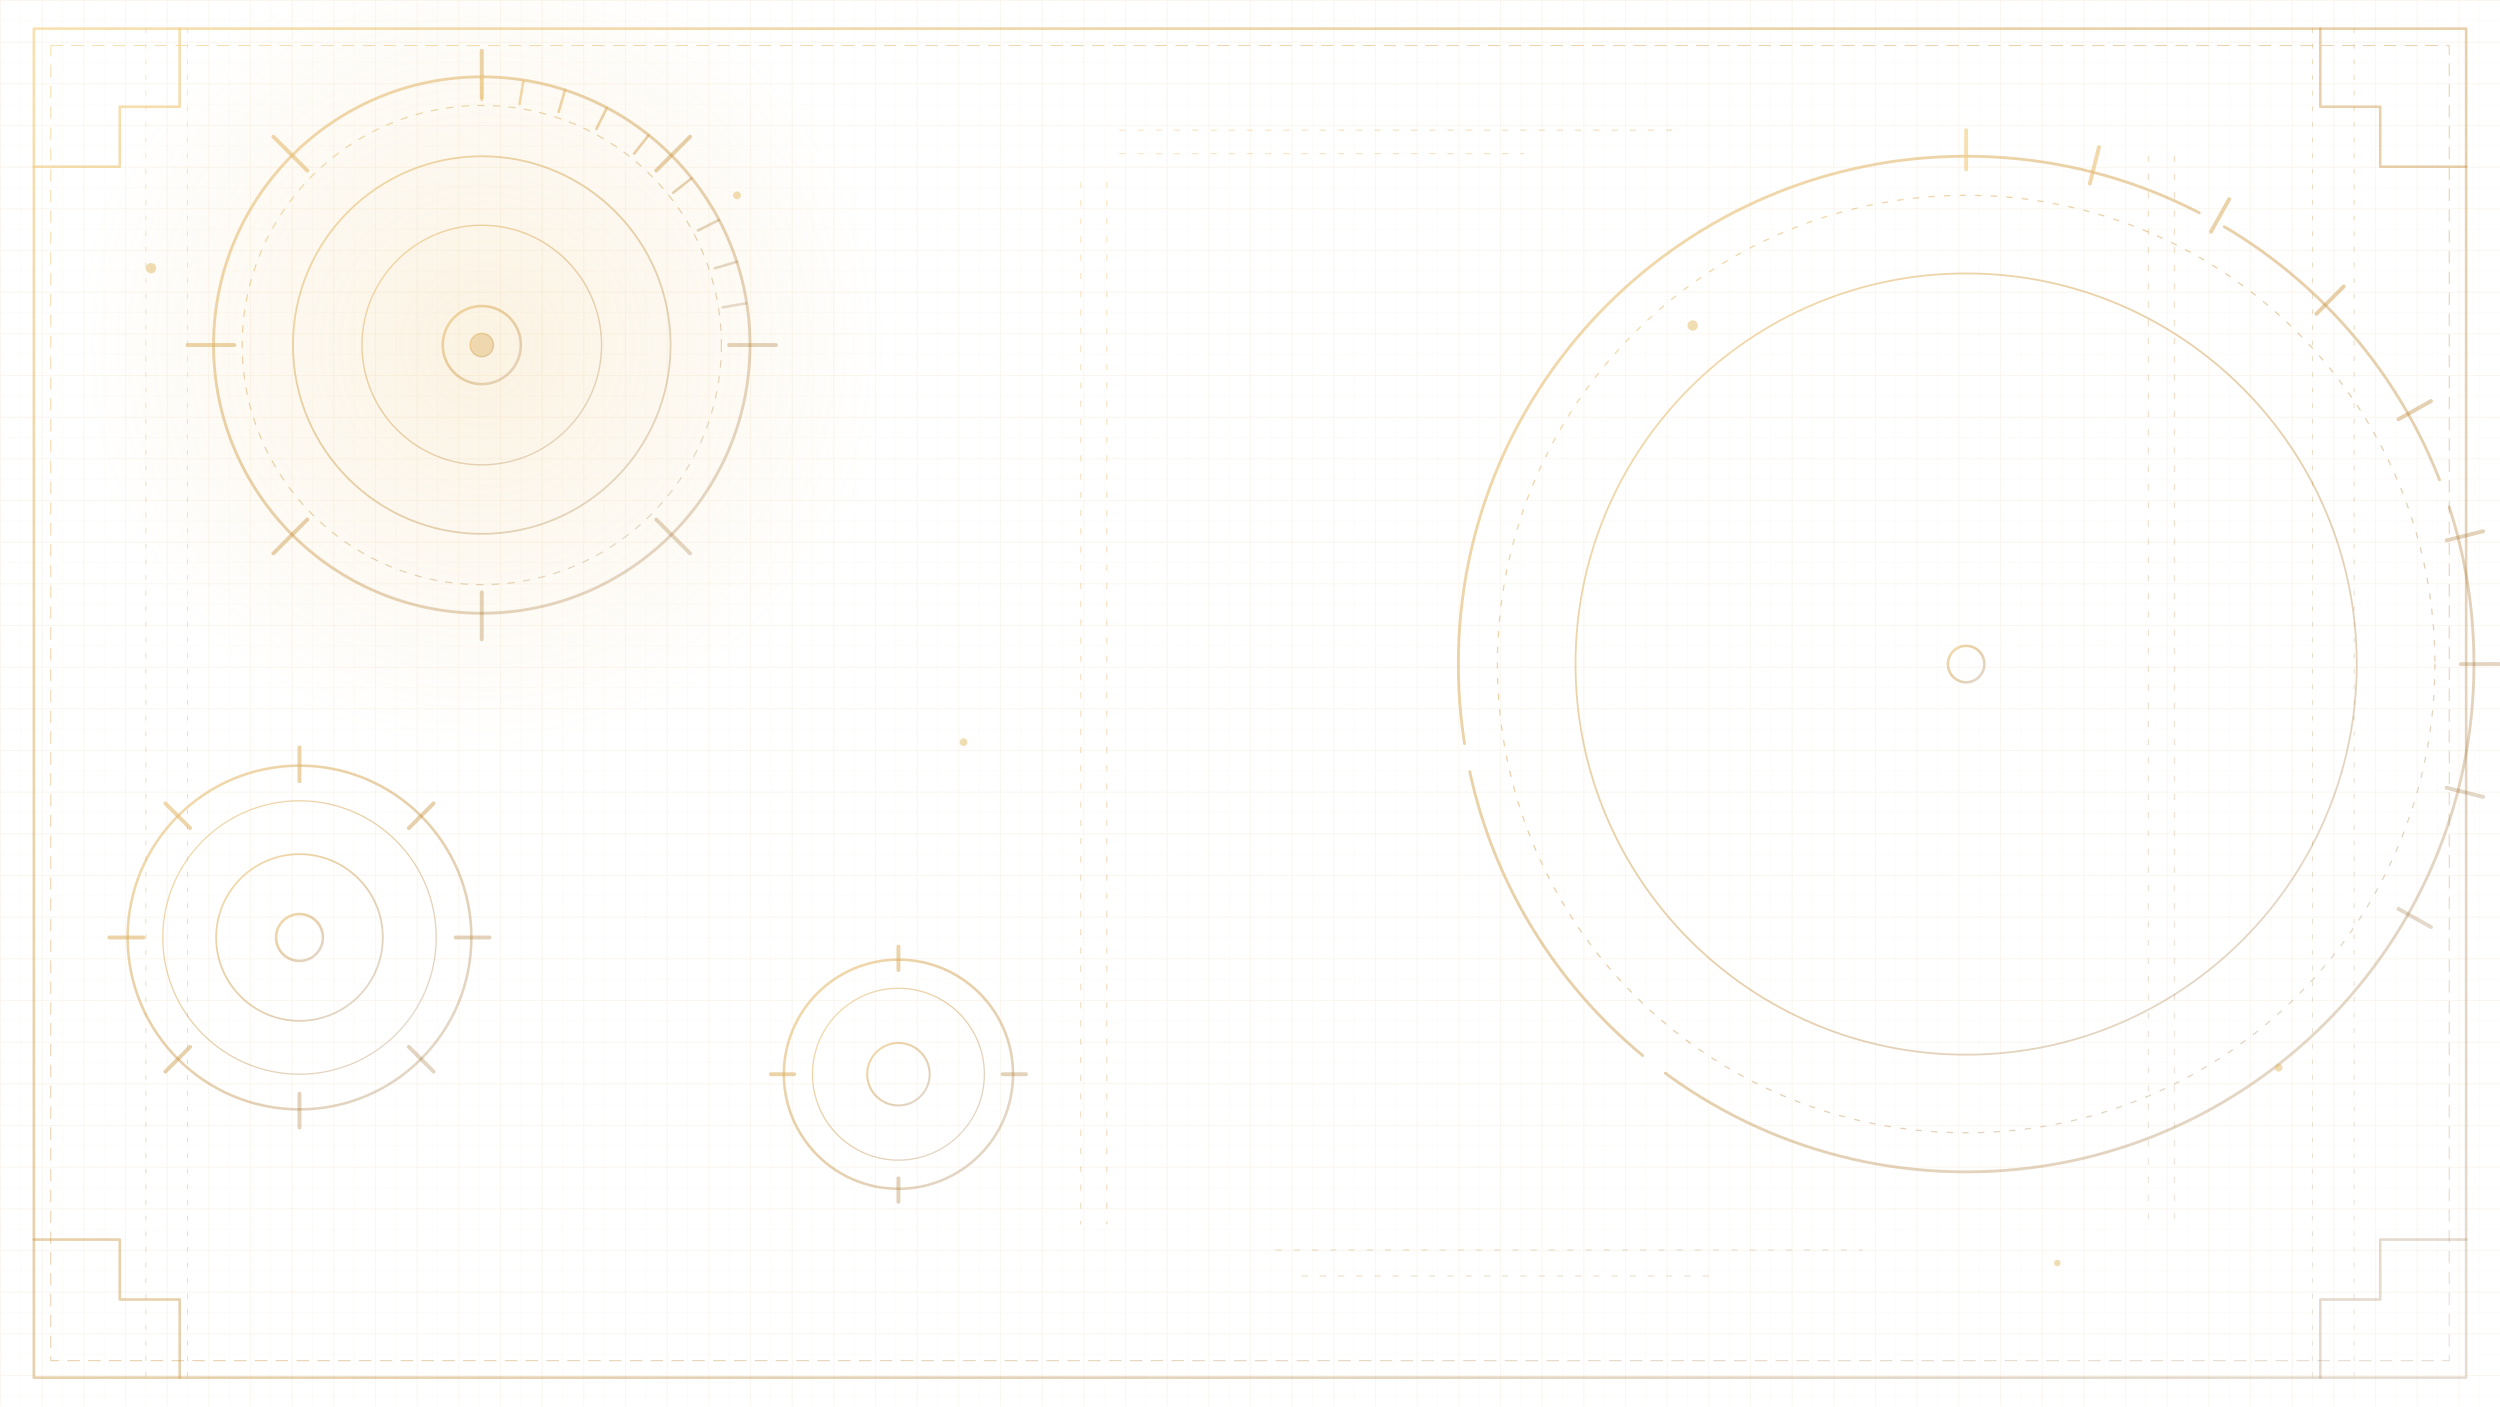
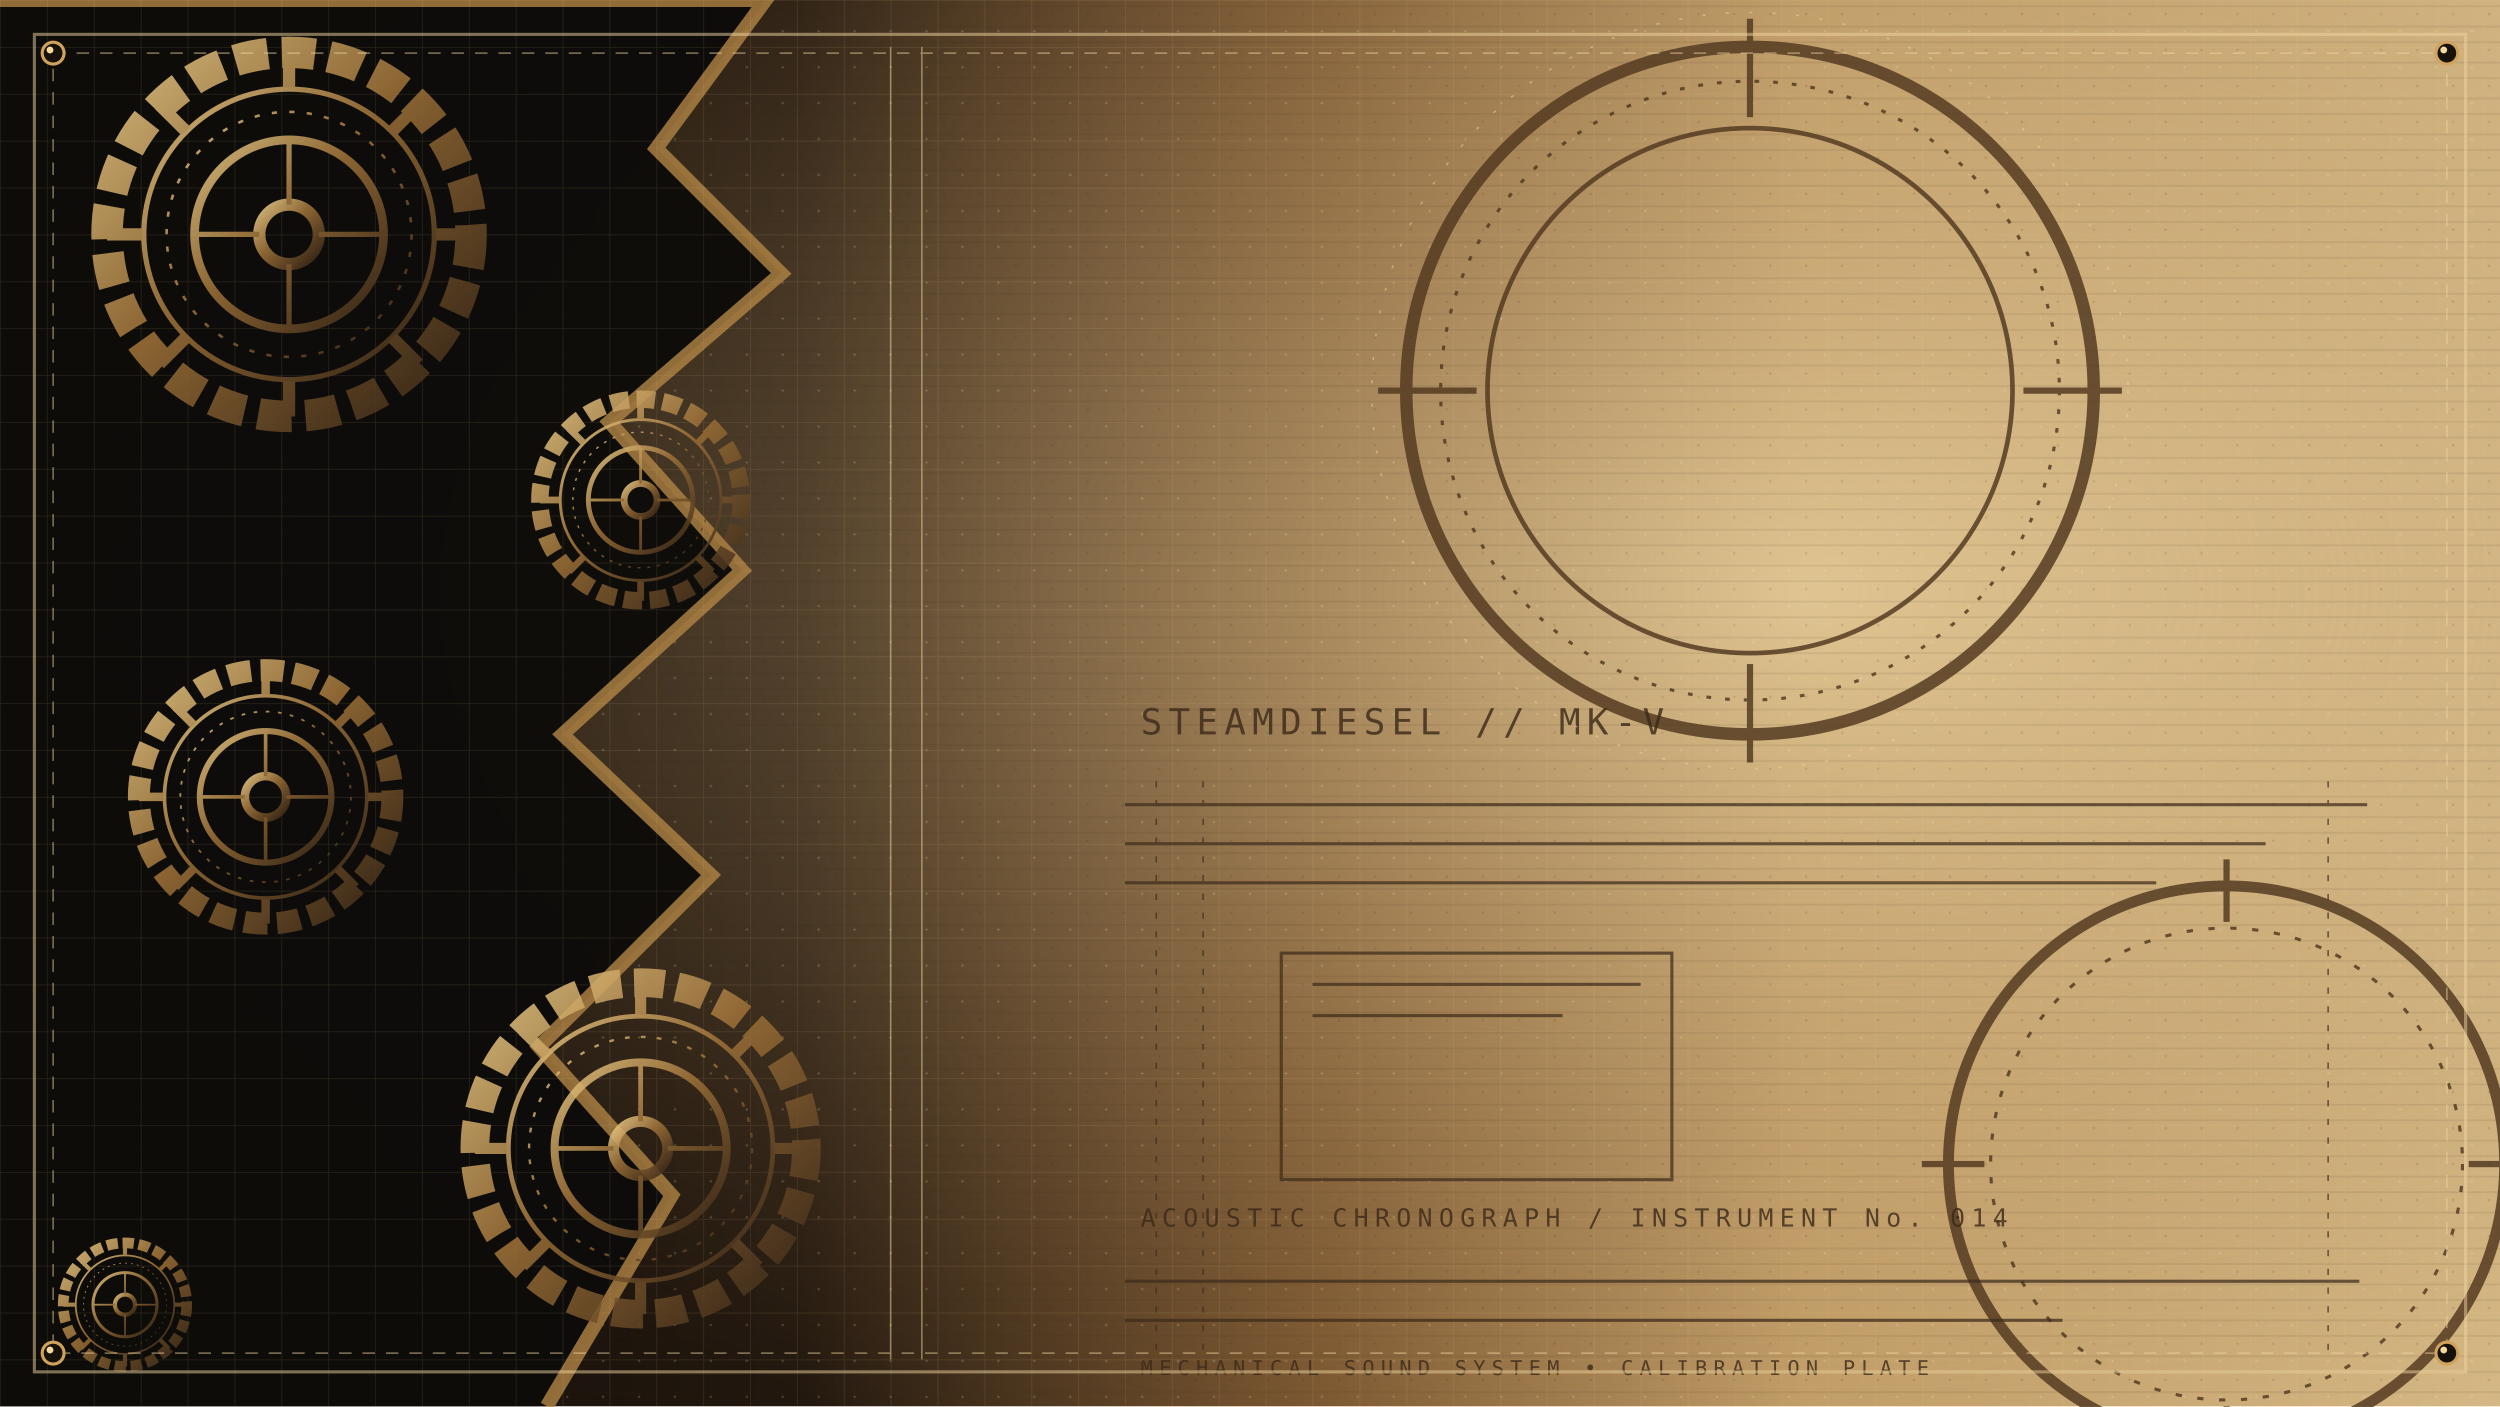
- <svg xmlns="http://www.w3.org/2000/svg" viewBox="0 0 1920 1080" fill="none">
+ <svg xmlns="http://www.w3.org/2000/svg" viewBox="0 0 1600 900">
  <defs>
-     <pattern id="grid" width="32" height="32" patternUnits="userSpaceOnUse">
-       <path d="M32 0H0V32" stroke="#D6A44E" stroke-opacity=".18" stroke-width=".7" />
-       <path d="M16 0V32M0 16H32" stroke="#D6A44E" stroke-opacity=".055" stroke-width=".45" />
+     <linearGradient id="field" x1="0" y1="0" x2="1" y2="0">
+       <stop stop-color="#100d09" />
+       <stop offset=".32" stop-color="#21170e" />
+       <stop offset=".53" stop-color="#79552f" />
+       <stop offset=".72" stop-color="#c5a16a" />
+       <stop offset="1" stop-color="#d8bc88" />
+     </linearGradient>
+     <radialGradient id="paperGlow" cx=".72" cy=".42" r=".7">
+       <stop stop-color="#ead3a1" stop-opacity=".72" />
+       <stop offset="1" stop-color="#9b7447" stop-opacity="0" />
+     </radialGradient>
+     <linearGradient id="brass" x1="0" y1="0" x2="1" y2="1">
+       <stop stop-color="#f2d28d" />
+       <stop offset=".45" stop-color="#9e7138" />
+       <stop offset="1" stop-color="#352416" />
+     </linearGradient>
+     <pattern id="paperGrain" width="23" height="23" patternUnits="userSpaceOnUse">
+       <path d="M0 4H23M0 17H23" stroke="#3c2918" stroke-opacity=".09" />
+       <circle cx="6" cy="9" r=".8" fill="#382516" opacity=".14" />
+       <circle cx="18" cy="20" r=".7" fill="#fff0c9" opacity=".24" />
    </pattern>
-     <linearGradient id="gold" x1="0" y1="0" x2="1" y2="1">
-       <stop stop-color="#F4D28C" stop-opacity=".68" />
-       <stop offset=".55" stop-color="#C28A32" stop-opacity=".4" />
-       <stop offset="1" stop-color="#80531D" stop-opacity=".2" />
-     </linearGradient>
-     <radialGradient id="fade">
-       <stop stop-color="#E9B95D" stop-opacity=".18" />
-       <stop offset="1" stop-color="#E9B95D" stop-opacity="0" />
-     </radialGradient>
+     <pattern id="blueprintGrid" width="30" height="30" patternUnits="userSpaceOnUse">
+       <path d="M30 0H0V30" fill="none" stroke="#e6c98e" stroke-opacity=".17" stroke-width="1" />
+     </pattern>
+     <filter id="blur">
+       <feGaussianBlur stdDeviation="18" />
+     </filter>
+     <g id="gear" fill="none" stroke="url(#brass)" stroke-linejoin="round">
+       <circle r="104" stroke-width="18" stroke-dasharray="19 8" />
+       <circle r="83" stroke-width="3" />
+       <circle r="54" stroke-width="5" />
+       <circle r="17" stroke-width="7" />
+       <circle r="70" stroke-width="1.5" stroke-dasharray="3 7" />
+       <path d="M0-104V-84M0 84V104M-104 0H-84M84 0H104M-74-74L-59-59M59 59L74 74M74-74L59-59M-59 59L-74 74" stroke-width="7" />
+       <path d="M0-54V-17M0 17V54M-54 0H-17M17 0H54" stroke-width="3" />
+     </g>
+     <g id="rivet">
+       <circle r="7" fill="#17110b" stroke="#d0a35c" stroke-width="2" />
+       <circle cx="-2" cy="-2" r="2.2" fill="#f4d99d" />
+     </g>
  </defs>
-   <rect width="1920" height="1080" fill="url(#grid)" />
-   <g stroke="url(#gold)" stroke-linecap="round" stroke-linejoin="round">
-     <rect x="26" y="22" width="1868" height="1036" stroke-width="2" />
-     <rect x="39" y="35" width="1842" height="1010" stroke-width=".8" stroke-dasharray="9 7" />
-     <path d="M26 128H92V82H138V22M1894 128H1828V82H1782V22M26 952H92V998H138V1058M1894 952H1828V998H1782V1058" stroke-width="2" />
-     <path d="M112 22V1058M144 22V1058M1776 22V1058M1808 22V1058" stroke-width=".8" stroke-dasharray="3 9" opacity=".7" />
-     <g transform="translate(370 265)">
-       <circle r="206" stroke-width="2.2" />
-       <circle r="184" stroke-width=".9" stroke-dasharray="5 7" />
-       <circle r="145" stroke-width="1.4" />
-       <circle r="92" stroke-width="1.1" />
-       <circle r="30" stroke-width="2" />
-       <circle r="9" fill="#D5A24A" fill-opacity=".35" />
-       <path d="M0-226V-190M0 190V226M-226 0H-190M190 0H226M-160-160L-134-134M134 134L160 160M160-160L134-134M-134 134L-160 160" stroke-width="3" />
-       <path d="M0-206V-188M32-203L29-185M64-196L59-179M96-182L88-166M128-161L117-147M161-128L147-117M182-96L166-88M196-64L179-59M203-32L185-29" stroke-width="2" />
-     </g>
-     <g transform="translate(230 720)">
-       <circle r="132" stroke-width="2" />
-       <circle r="105" stroke-width="1" />
-       <circle r="64" stroke-width="1.4" />
-       <circle r="18" stroke-width="2" />
-       <path d="M0-146V-120M0 120V146M-146 0H-120M120 0H146M-103-103L-84-84M84 84L103 103M103-103L84-84M-84 84L-103 103" stroke-width="3" />
-     </g>
-     <g transform="translate(690 825)">
-       <circle r="88" stroke-width="2" />
-       <circle r="66" stroke-width="1" />
-       <circle r="24" stroke-width="1.6" />
-       <path d="M0-98V-80M0 80V98M-98 0H-80M80 0H98" stroke-width="3" />
-     </g>
-     <g transform="translate(1510 510)">
-       <circle r="390" stroke-width="2.2" stroke-dasharray="860 22 260 22" />
-       <circle r="360" stroke-width="1" stroke-dasharray="4 8" />
-       <circle r="300" stroke-width="1.4" />
-       <circle r="14" stroke-width="2" />
-       <path d="M0-410V-380M102-397L95-369M202-357L188-332M290-290L269-269M357-202L332-188M397-102L369-95M410 0H380M397 102L369 95M357 202L332 188" stroke-width="3" />
-     </g>
-     <path d="M860 100H1290M860 118H1170M980 960H1430M1000 980H1320M830 140V940M850 140V940M1650 120V940M1670 120V940" stroke-width="1" opacity=".65" stroke-dasharray="4 10" />
-     <g fill="#E2B75F" stroke="none" opacity=".48">
-       <circle cx="116" cy="206" r="4" />
-       <circle cx="566" cy="150" r="3" />
-       <circle cx="740" cy="570" r="3" />
-       <circle cx="1300" cy="250" r="4" />
-       <circle cx="1750" cy="820" r="3" />
-       <circle cx="1580" cy="970" r="2.5" />
-     </g>
+   <rect width="1600" height="900" fill="url(#field)" />
+   <rect width="1600" height="900" fill="url(#paperGlow)" />
+   <rect width="1600" height="900" fill="url(#paperGrain)" />
+   <path d="M0 0H490L420 95 500 175 390 270 475 365 360 470 455 560 345 670 430 765 350 900H0Z" fill="#0d0b09" opacity=".96" />
+   <path d="M0 0H490L420 95 500 175 390 270 475 365 360 470 455 560 345 670 430 765 350 900" fill="none" stroke="#b18445" stroke-width="9" opacity=".8" />
+   <rect width="1600" height="900" fill="url(#blueprintGrid)" opacity=".7" />
+   <g opacity=".86">
+     <use href="#gear" transform="translate(185 150) scale(1.12)" />
+     <use href="#gear" transform="translate(410 320) scale(.62)" />
+     <use href="#gear" transform="translate(170 510) scale(.78)" />
+     <use href="#gear" transform="translate(410 735) scale(1.02)" />
+     <use href="#gear" transform="translate(80 835) scale(.38)" />
  </g>
-   <circle cx="370" cy="265" r="310" fill="url(#fade)" />
+   <g fill="none" stroke="#50371f" opacity=".82">
+     <circle cx="1120" cy="250" r="220" stroke-width="8" />
+     <circle cx="1120" cy="250" r="198" stroke-width="2" stroke-dasharray="3 9" />
+     <circle cx="1120" cy="250" r="168" stroke-width="3" />
+     <circle cx="1425" cy="745" r="178" stroke-width="7" />
+     <circle cx="1425" cy="745" r="151" stroke-width="2" stroke-dasharray="4 10" />
+     <path d="M1120 12V75M1120 425V488M882 250H945M1295 250H1358M1425 550V590M1425 900V940M1230 745H1270M1580 745H1620" stroke-width="4" />
+   </g>
+   <g stroke="#3d2b1a" fill="none" opacity=".72">
+     <path d="M720 515H1515M720 540H1450M720 565H1380M720 820H1510M720 845H1320" stroke-width="2" />
+     <path d="M740 500V865M770 500V865M1490 500V865" stroke-width="1" stroke-dasharray="4 8" />
+     <path d="M820 610h250v145H820zM840 630h210M840 650h160" stroke-width="2" />
+   </g>
+   <g fill="#3a2818" font-family="monospace" letter-spacing="4" opacity=".8">
+     <text x="730" y="470" font-size="23">STEAMDIESEL // MK-V</text>
+     <text x="730" y="785" font-size="16">ACOUSTIC CHRONOGRAPH  /  INSTRUMENT No. 014</text>
+     <text x="730" y="880" font-size="13">MECHANICAL SOUND SYSTEM • CALIBRATION PLATE</text>
+   </g>
+   <g fill="none" stroke="#f0d5a0" opacity=".5">
+     <rect x="22" y="22" width="1556" height="856" stroke-width="2" />
+     <rect x="34" y="34" width="1532" height="832" stroke-width="1" stroke-dasharray="8 7" />
+     <path d="M570 30V870M590 30V870" stroke-width="1" />
+     <circle cx="1120" cy="250" r="242" stroke-width="1" stroke-dasharray="2 13" />
+   </g>
+   <g>
+     <use href="#rivet" transform="translate(34 34)" />
+     <use href="#rivet" transform="translate(1566 34)" />
+     <use href="#rivet" transform="translate(34 866)" />
+     <use href="#rivet" transform="translate(1566 866)" />
+   </g>
</svg>
